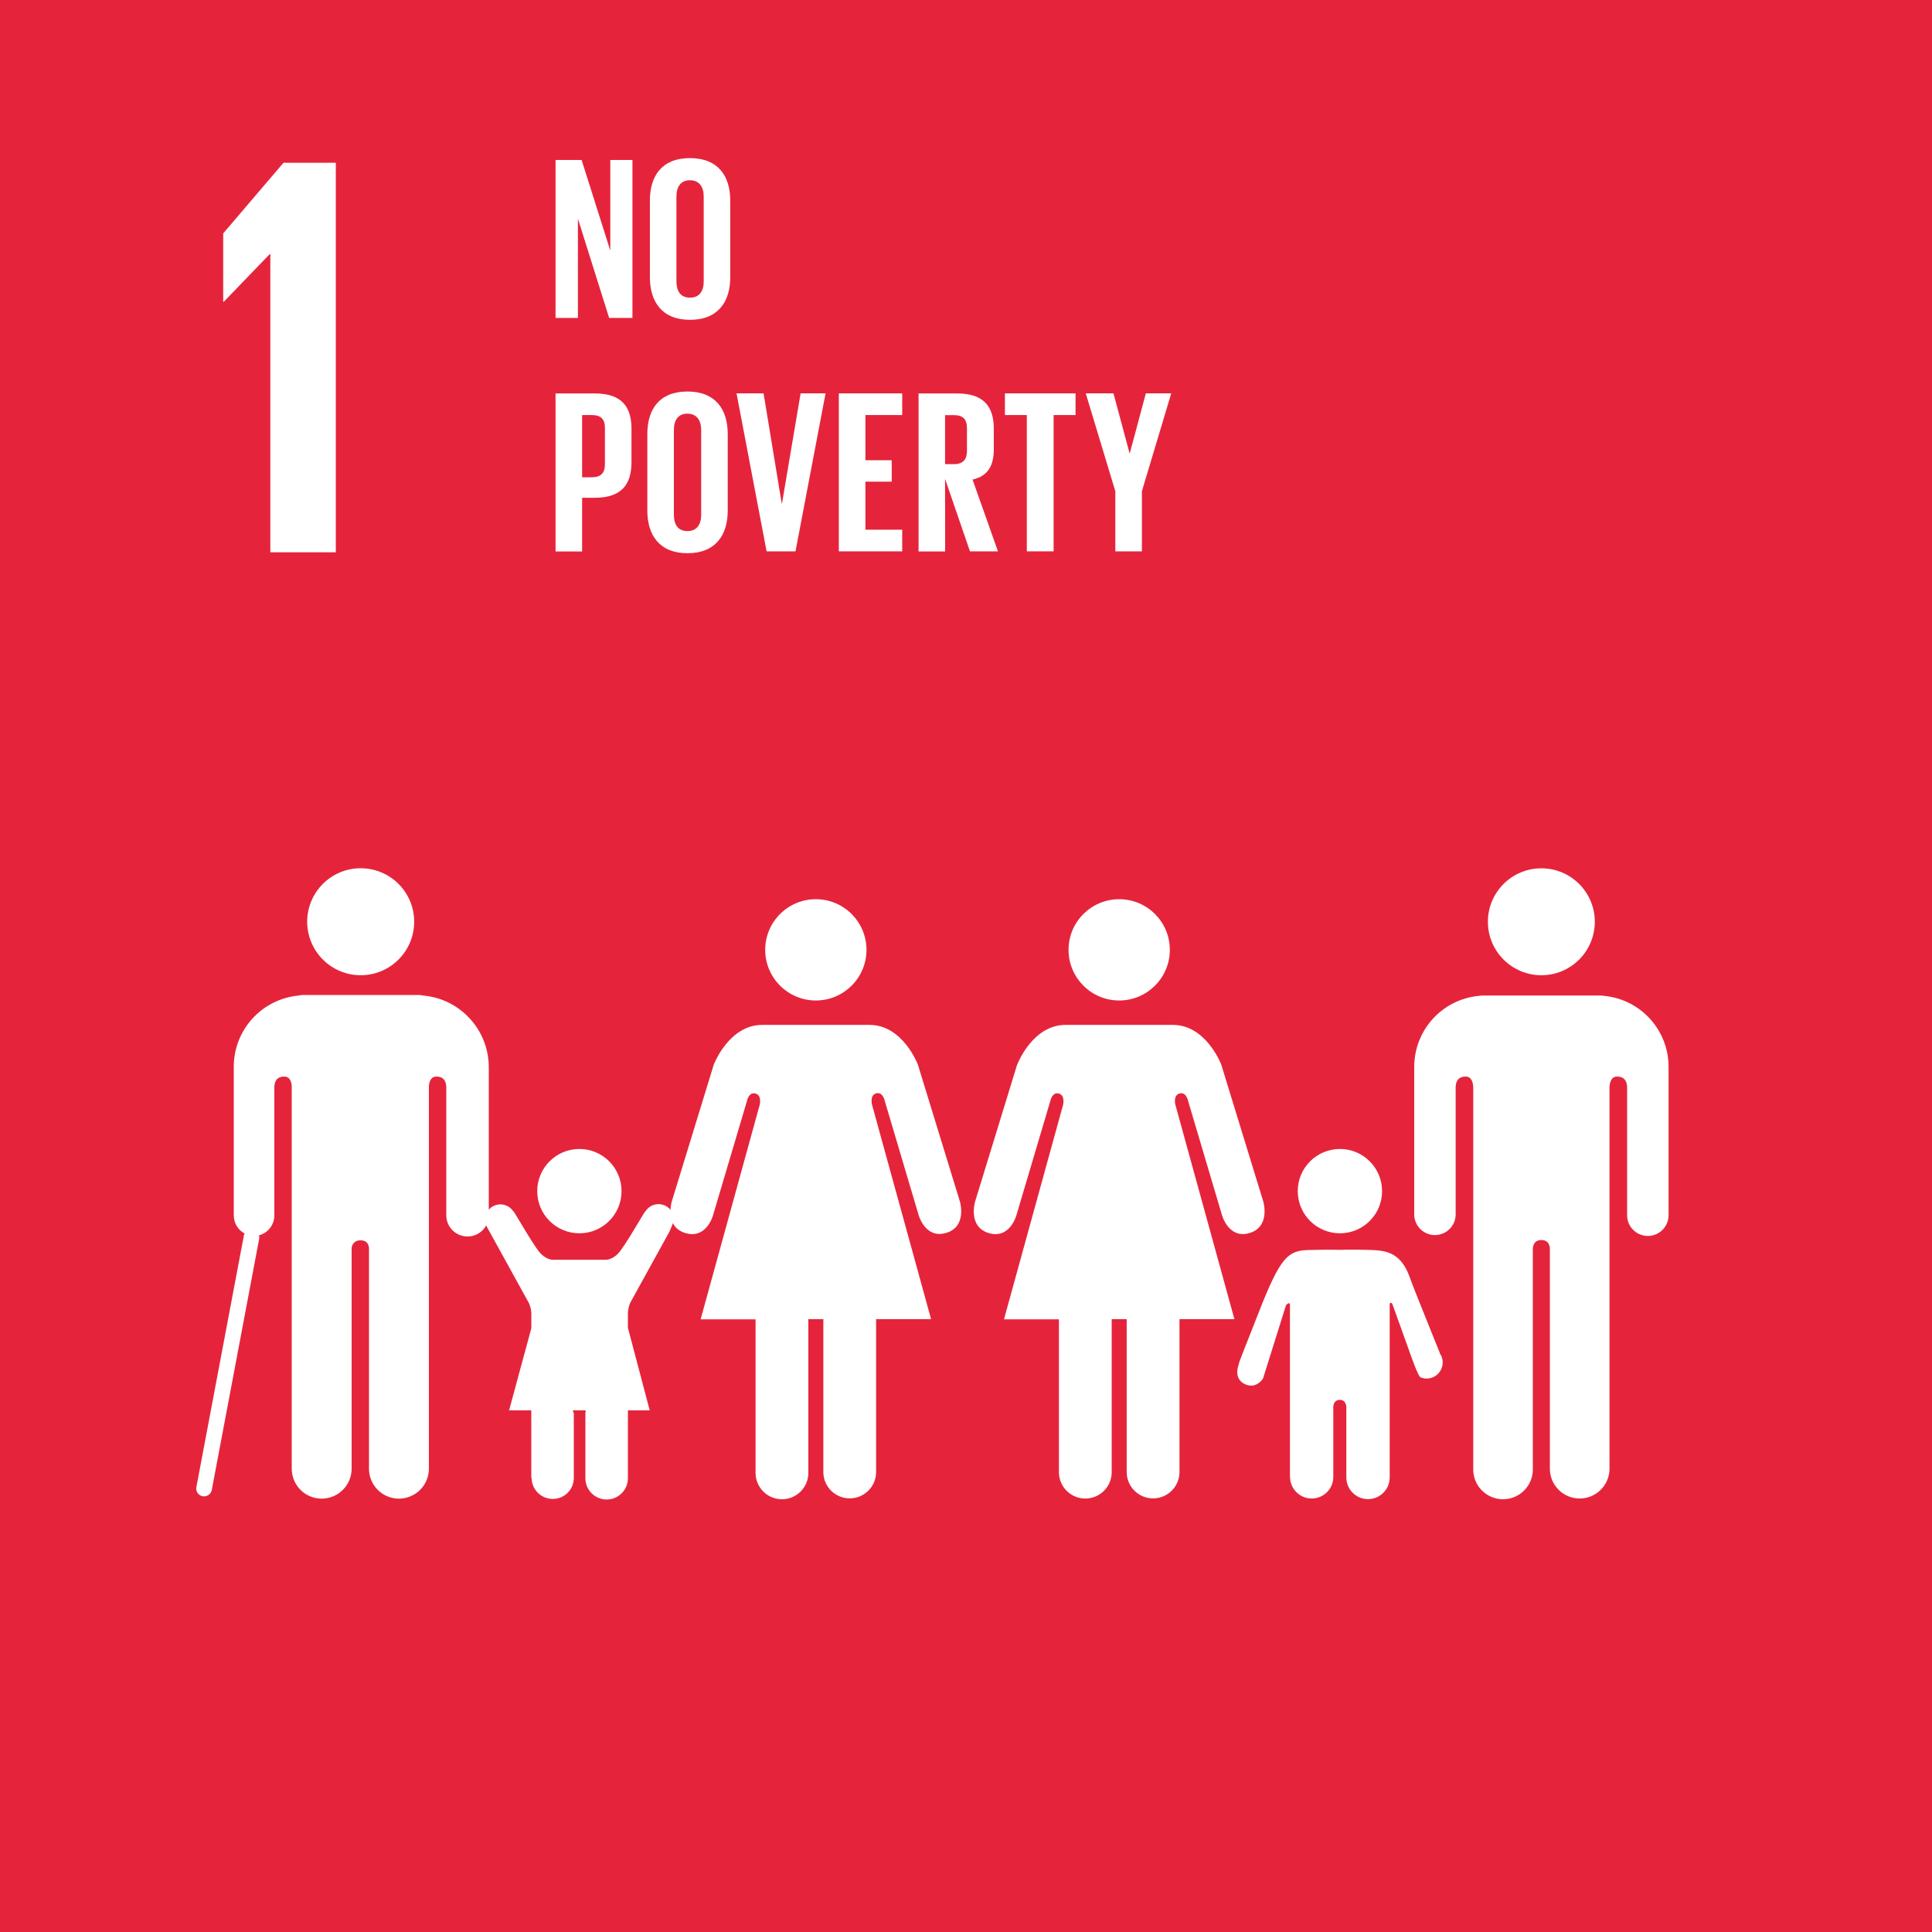
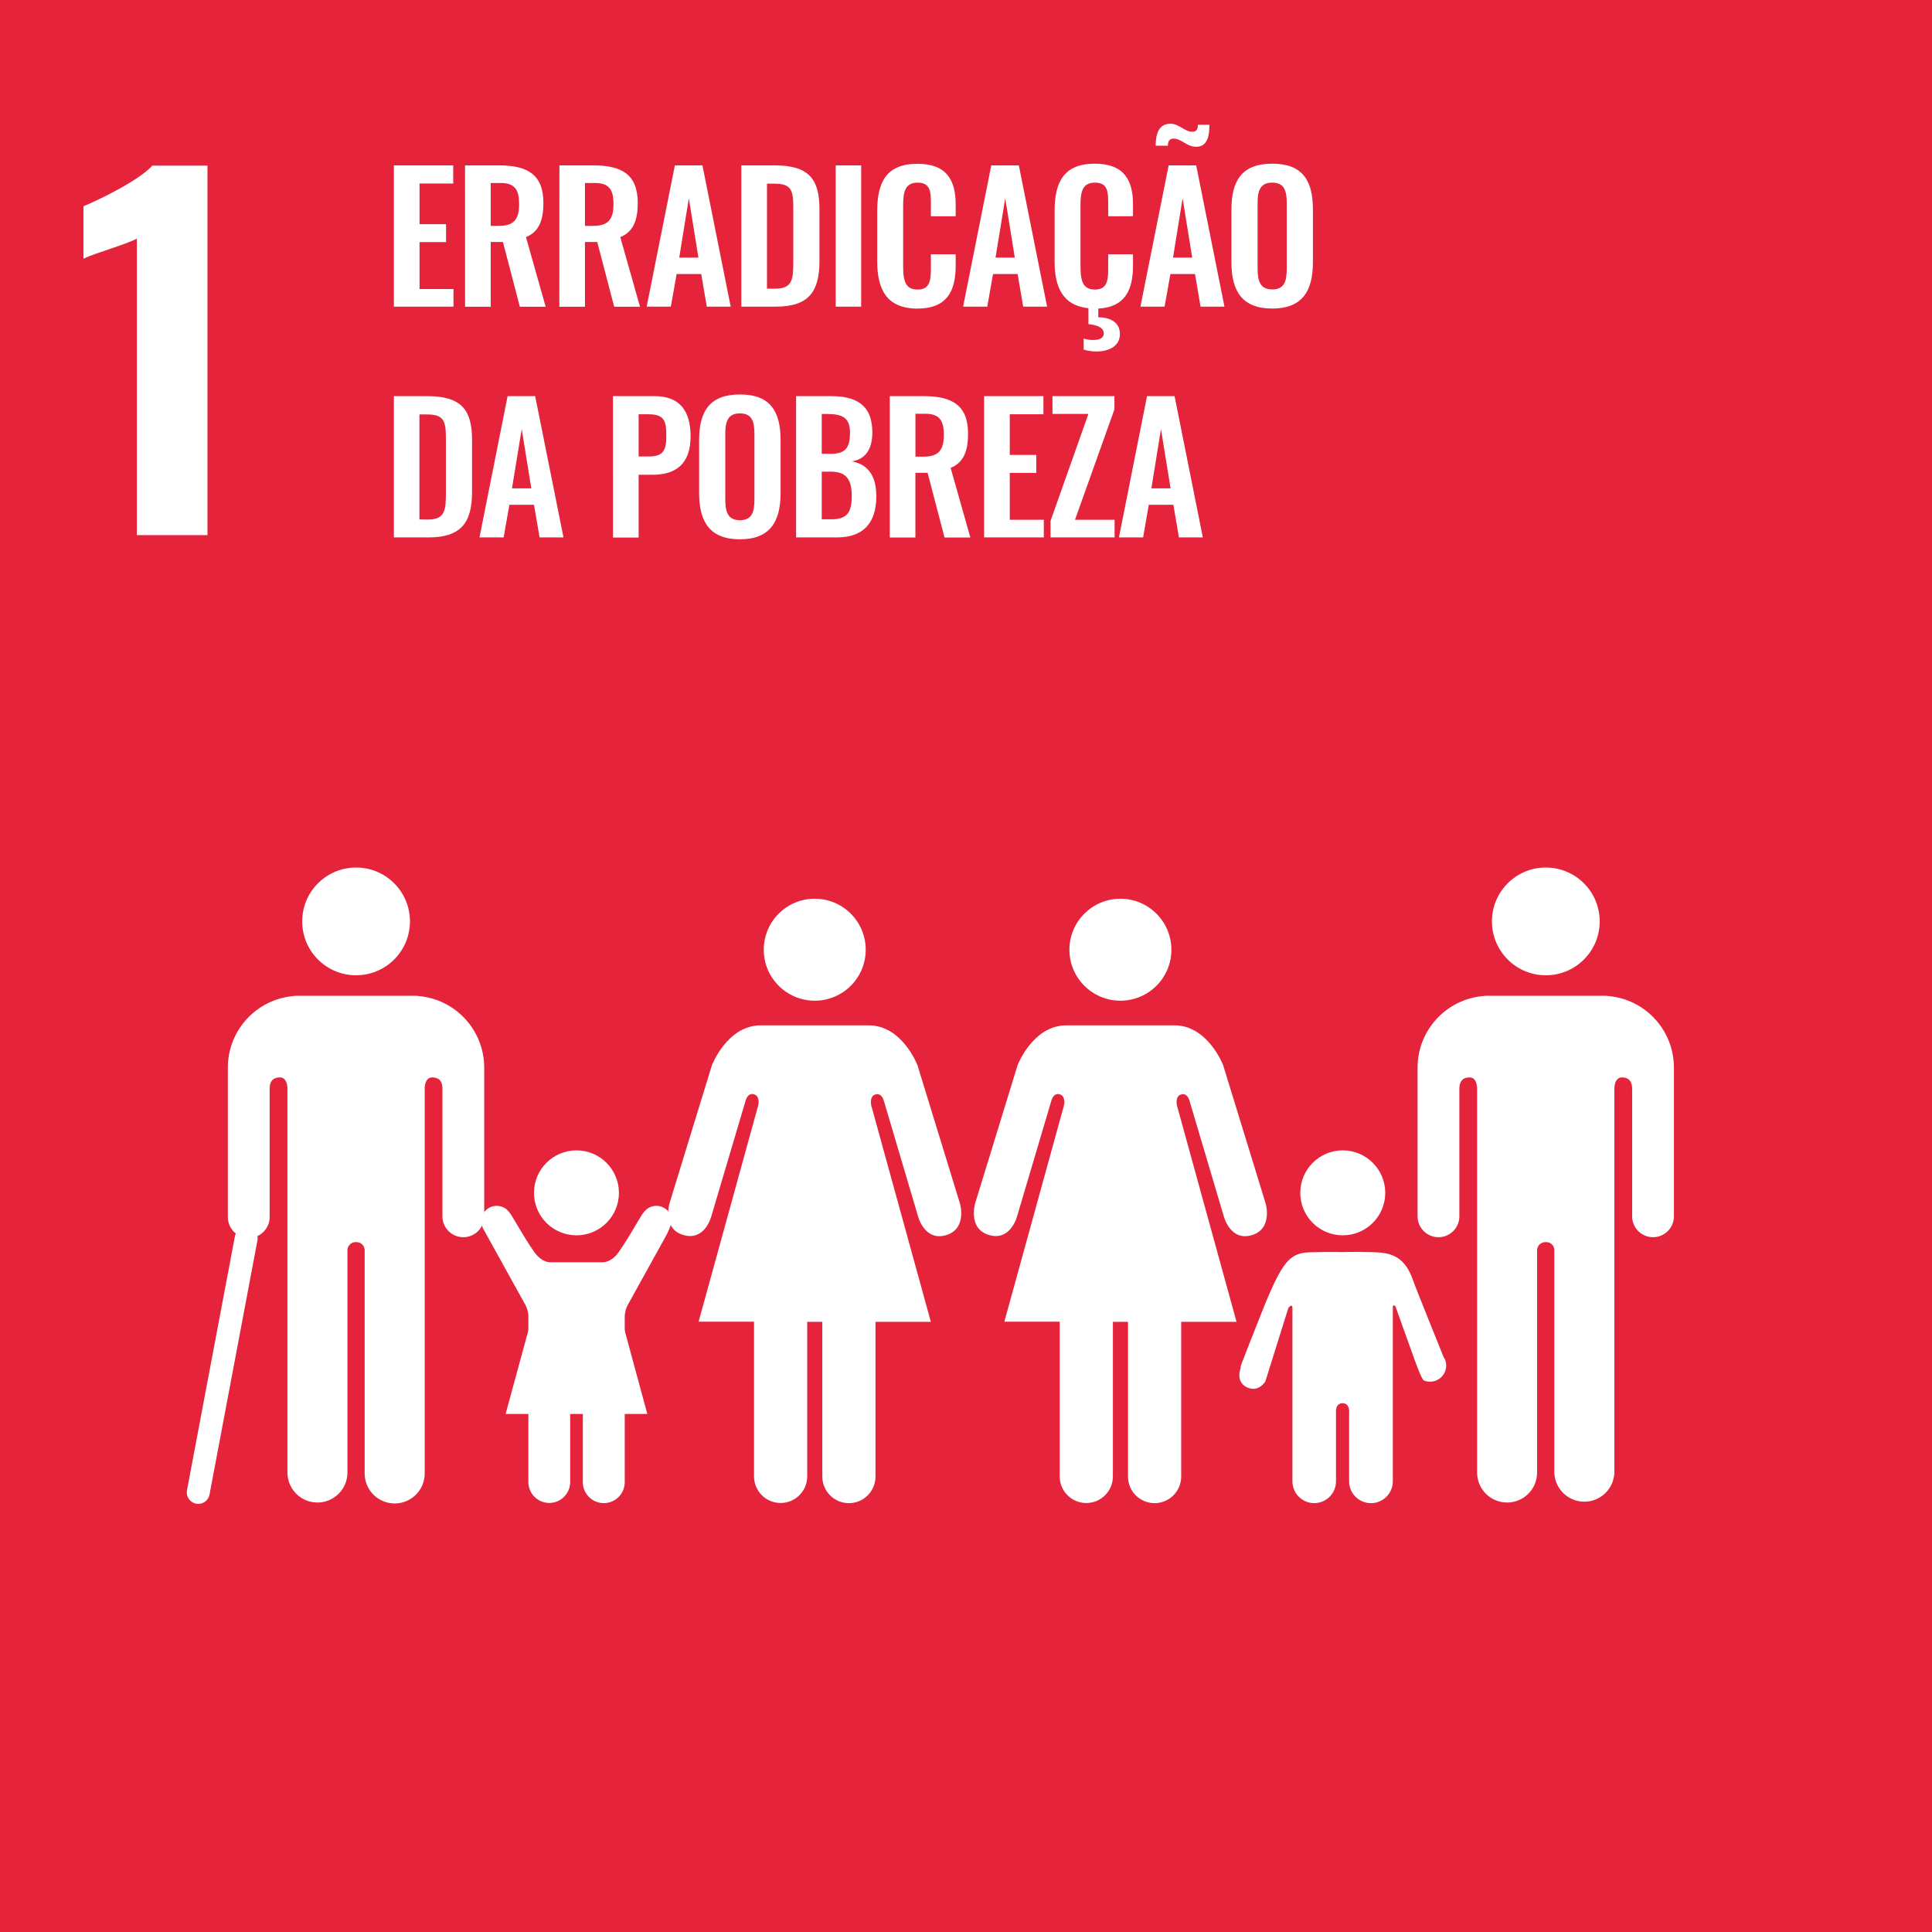
- <svg xmlns="http://www.w3.org/2000/svg" id="Layer_1" data-name="Layer 1" viewBox="0 0 1000 1000">
+ <svg xmlns="http://www.w3.org/2000/svg" viewBox="0 0 720 720">
  <defs>
-     <style>
-       .cls-1 {
-         fill: #e5243b;
-       }
- 
-       .cls-2 {
-         fill: #fff;
-       }
-     </style>
+     <style>.cls-2{fill:#fff}</style>
  </defs>
-   <rect class="cls-1" width="1000" height="1000" />
-   <polygon class="cls-2" points="299.13 113.19 299.13 164.56 287.55 164.56 287.55 82.8 301.04 82.8 315.89 129.72 315.89 82.8 327.35 82.8 327.35 164.56 315.29 164.56 299.13 113.19" />
-   <path class="cls-2" d="M357.12,165.54c14.61,0,20.86-9.41,20.86-22.08V103.91c0-12.8-6.25-22.07-20.86-22.07s-20.74,9.27-20.74,22.07v39.55c0,12.67,6.27,22.08,20.74,22.08m-7-63.81c0-5,2.17-8.43,7-8.43s7.12,3.48,7.12,8.43v43.9c0,5-2.18,8.44-7.12,8.44s-7-3.49-7-8.44Z" />
-   <path class="cls-2" d="M301.3,257.64h6.62c13.88,0,18.94-7,18.94-18.45V222c0-11.46-5.06-18.34-18.94-18.34H287.55v81.77H301.3Zm0-42.81h5.06c4.71,0,6.75,2.18,6.75,6.63v18.8c0,4.48-2,6.77-6.75,6.77H301.3Z" />
-   <path class="cls-2" d="M355.8,286.34c14.61,0,20.87-9.4,20.87-22.06V224.71c0-12.78-6.26-22.06-20.87-22.06s-20.74,9.28-20.74,22.06v39.57c0,12.66,6.27,22.06,20.74,22.06m-7-63.79c0-5,2.16-8.44,7-8.44s7.13,3.49,7.13,8.44v43.89c0,4.95-2.18,8.45-7.13,8.45s-7-3.5-7-8.45Z" />
-   <polygon class="cls-2" points="411.75 285.38 427.31 203.61 414.4 203.61 404.75 260.65 404.62 260.65 395.22 203.61 381.23 203.61 396.79 285.38 411.75 285.38" />
-   <polygon class="cls-2" points="466.98 274.17 447.93 274.17 447.93 249.31 461.55 249.31 461.55 238.22 447.93 238.22 447.93 214.83 466.98 214.83 466.98 203.61 434.18 203.61 434.18 285.38 466.98 285.38 466.98 274.17" />
-   <path class="cls-2" d="M489.16,247.87l12.9,37.51h14.48l-13.15-37.15c7.84-1.8,11-7,11-15.8V222c0-11.46-5.07-18.34-18.94-18.34h-20v81.77h13.76Zm0-33h4.57c4.71,0,6.76,2.18,6.76,6.63v12c0,4.35-2.05,6.75-6.76,6.75h-4.57Z" />
-   <polygon class="cls-2" points="531.48 285.38 545.35 285.38 545.35 214.83 556.69 214.83 556.69 203.61 520.14 203.61 520.14 214.83 531.48 214.83 531.48 285.38" />
-   <polygon class="cls-2" points="577.29 285.38 591.04 285.38 591.04 254.27 606.23 203.61 593.09 203.61 584.78 234.6 584.66 234.6 576.33 203.61 561.99 203.61 577.29 254.27 577.29 285.38" />
-   <polygon class="cls-2" points="139.62 131.52 139.92 131.52 139.92 285.86 173.81 285.86 173.81 84.23 146.74 84.23 115.53 120.81 115.53 156.19 115.83 156.19 139.62 131.52" />
-   <g>
-     <path class="cls-2" d="M770.13,477.09a27.67,27.67,0,1,1,27.7,27.69,27.7,27.7,0,0,1-27.7-27.69" />
-     <path class="cls-2" d="M830.15,515.45a36.89,36.89,0,0,1,33.5,36.77V629a10.73,10.73,0,0,1-21.46,0V563.05c0-2.48-.71-5.82-5.23-5.82-3.13,0-3.78,3.31-3.89,5.42V760.19a15.43,15.43,0,0,1-30.86,0V646.36c0-1.26-.46-4.52-4.38-4.52h0c-3.93,0-4.41,3.26-4.45,4.52V760.19a15.42,15.42,0,1,1-30.83,0V562.65c-.1-2.11-.78-5.42-3.88-5.42-4.54,0-5.23,3.34-5.23,5.82V629A10.73,10.73,0,0,1,732,629V552.22a36.91,36.91,0,0,1,33.55-36.77,15.26,15.26,0,0,1,2-.17H828a16.4,16.4,0,0,1,2.11.17" />
-   </g>
-   <g>
-     <path class="cls-2" d="M605.5,491.63a26.21,26.21,0,1,0-26.19,26.22,26.21,26.21,0,0,0,26.19-26.22" />
-     <path class="cls-2" d="M526.48,551,504.69,622s-3.88,13,7.15,16.25,14.31-9.44,14.31-9.44l17.57-59.21s1-4.56,4.38-3.57,2.14,5.85,2.14,5.85l-30.58,111H548.1v79.47a13.66,13.66,0,0,0,27.31,0V682.79h7.76v79.47a13.67,13.67,0,0,0,27.33,0V682.79h28.43l-30.56-111S607.08,567,610.5,566s4.38,3.57,4.38,3.57l17.57,59.21s3.34,12.69,14.3,9.44S653.9,622,653.9,622L632.11,551s-7.78-20.51-25-20.51H551.53c-17.24,0-25,20.51-25,20.51" />
-   </g>
-   <g>
-     <path class="cls-2" d="M448.49,491.63a26.21,26.21,0,1,0-26.2,26.22,26.22,26.22,0,0,0,26.2-26.22" />
-     <path class="cls-2" d="M369.46,551,347.68,622s-3.9,13,7.14,16.25,14.31-9.44,14.31-9.44l17.57-59.21s.95-4.56,4.38-3.57,2.13,5.85,2.13,5.85l-30.57,111h28.44v79.47a13.66,13.66,0,0,0,27.32,0V682.79h7.76v79.47a13.66,13.66,0,0,0,27.31,0V682.79h28.45l-30.56-111s-1.3-4.87,2.11-5.85,4.39,3.57,4.39,3.57l17.56,59.21s3.34,12.69,14.31,9.44S496.87,622,496.87,622L475.08,551s-7.77-20.51-25-20.51H394.51c-17.23,0-25.05,20.51-25.05,20.51" />
-   </g>
-   <g>
-     <path class="cls-2" d="M693.54,638.35a21.82,21.82,0,1,0-21.82-21.84,21.8,21.8,0,0,0,21.82,21.84" />
-     <path class="cls-2" d="M641.23,706.13c-1.07,2.55-1.94,8,3.18,10.32,6,2.76,9.35-3,9.35-3l11.86-37.83s2.06-2.53,2.06.09v89.05h.05a11.2,11.2,0,0,0,22.39,0V729.57s-.65-5,3.36-5,3.38,5,3.38,5v35.15a11.22,11.22,0,0,0,22.44,0V675.67c0-2.62,1.38-.75,1.38-.75l9.3,25.9s4,11.57,5.28,12.08a8.26,8.26,0,0,0,10.81-4.47,8.16,8.16,0,0,0-.88-8l.08-.08c-.27-.84-13.9-34.26-15.5-38.95-4.92-14.37-13.88-14.24-22.5-14.48s-13.79,0-13.79,0-5.51-.22-16.9.11-15,6.19-27.51,38.46c-1.79,4.65-7.84,19.68-7.92,20.58Z" />
-   </g>
-   <g>
-     <path class="cls-2" d="M186.66,504.78A27.69,27.69,0,1,0,159,477.09,27.72,27.72,0,0,0,186.66,504.78Z" />
-     <path class="cls-2" d="M219.22,515.31A18.06,18.06,0,0,0,217,515h-60.5a13.66,13.66,0,0,0-2,.31A37,37,0,0,0,121,552.22V629a10.66,10.66,0,0,0,5.61,9.46,4.07,4.07,0,0,0-.36.94l-24.6,130.3a4,4,0,0,0,3.22,4.74,3.81,3.81,0,0,0,.75.07,4.05,4.05,0,0,0,4-3.31l24.58-130.3a4,4,0,0,0-.15-1.51A10.62,10.62,0,0,0,142,629V563.05c0-2.48.65-5.82,5.17-5.82,3.12,0,3.83,3.31,3.83,5.42V760.19a15.5,15.5,0,0,0,31,0V646.36a4.3,4.3,0,0,1,4.66-4.36h0c3.93,0,4.33,3.1,4.33,4.36V760.19a15.5,15.5,0,0,0,31,0V562.65c0-2.11.74-5.42,3.83-5.42,4.55,0,5.17,3.34,5.17,5.82V629a11,11,0,0,0,22,0V552.22A37.25,37.25,0,0,0,219.22,515.31Z" />
-   </g>
-   <g>
-     <path class="cls-2" d="M326.16,674.41l20.25-36.75s2.44-5.28,2.44-6.54a8,8,0,0,0-14.72-4.21l-.09,0c-.64.55-10.83,18.63-14.19,22-3.55,3.59-6.74,3.14-6.74,3.14H286.67s-3.2.45-6.74-3.14c-3.4-3.36-13.54-21.47-14.19-22l-.07.06A8,8,0,0,0,251,631.11a14.41,14.41,0,0,0,.78,3.49l21.95,39.81a14.62,14.62,0,0,1,1.29,5.25v7.84L263.5,730H275v35h.15a10.94,10.94,0,0,0,10.94,10.83A10.81,10.81,0,0,0,297,765.14V731.41a1.8,1.8,0,0,1-.38-1.41h6.5a3.39,3.39,0,0,1-.12,1.41v33.73a11,11,0,0,0,22,0V730h11.29L325,687.25v-7.59A15.92,15.92,0,0,1,326.16,674.41Z" />
-     <path class="cls-2" d="M299.88,638.35a21.82,21.82,0,1,0-21.81-21.84A21.8,21.8,0,0,0,299.88,638.35Z" />
+   <path fill="#e5243b" d="M-.11-1.08h720.22v722.16H-.11z" id="goal_background" data-name="goal background" />
+   <g id="ENG_text_graphics" data-name="ENG text &amp; graphics">
+     <path class="cls-2" d="M51 88.93c-4.08 2.21-15.81 5.44-19.89 7.48V76.86c5.44-2.21 20.57-9.52 25.67-15.13h20.54v137.7H51zM146.79 61.63h22.11v6.76h-12.55v15.14h9.88v6.7h-9.88v17.48H169v6.57h-22.21zM173.31 61.63H186c10.53 0 16.51 3.38 16.51 14 0 6.31-1.56 10.73-6.5 12.74l7.34 25.94h-9.62l-6.3-24.12h-4.55v24.12h-9.56zm12.61 22.55c5.53 0 7.54-2.4 7.54-8.06 0-5.33-1.49-7.93-7-7.93h-3.57v16zM208.48 61.63h12.67c10.53 0 16.52 3.38 16.52 14 0 6.31-1.57 10.73-6.51 12.74l7.35 25.94h-9.62l-6.31-24.12H218v24.12h-9.55zm12.61 22.55c5.52 0 7.54-2.4 7.54-8.06 0-5.33-1.5-7.93-7-7.93H218v16zM251.51 61.63h10.27l10.53 52.65h-8.91l-2.08-12.16h-9.16L250 114.28h-9zM260.28 96l-3.57-22.1-3.58 22.1zM276.27 61.63h12.42c12.8 0 16.7 5.13 16.7 16.38v19.17c0 11.57-4 17.1-16.31 17.1h-12.81zm12.55 45.95c6.56 0 6.82-3.51 6.82-10.07V77.36c0-6.31-.65-8.91-6.95-8.91h-2.86v39.13zM311.44 61.63h9.49v52.65h-9.49zM326.91 97.44V78.66c0-10.79 3.44-17.62 15-17.62 10.79 0 14.24 6 14.24 15.15v4.42h-9.23v-4.55c0-4.42-.07-8-4.94-8s-5.4 3.77-5.4 8.58v22.82c0 5.72 1.17 8.45 5.4 8.45 4.74 0 4.94-3.71 4.94-8.39v-4.74h9.23V99c0 9.3-3.12 16-14.24 16-11.56 0-15-7.29-15-17.56zM369.42 61.63h10.27l10.53 52.65h-8.91l-2.08-12.16h-9.16l-2.15 12.16h-9zM378.19 96l-3.57-22.1L371 96zM413 80.61v-4.55c0-4.42-.06-8-4.94-8s-5.39 3.77-5.39 8.58v22.82c0 5.72 1.17 8.45 5.39 8.45 4.75 0 4.94-3.71 4.94-8.39v-4.74h9.23V99c0 8.91-2.86 15.47-12.93 16v3.25c4.81 0 8.06 2.15 8.06 6.18 0 4.61-4.1 6.56-8.84 6.56a16.87 16.87 0 01-4.68-.71v-4.1a11.51 11.51 0 003.51.52c2.27 0 4-.65 4-2.4 0-2.34-2.66-3.19-5.72-3.51v-5.92c-9.62-1-12.61-7.93-12.61-17.42V78.66C393 67.87 396.46 61 408 61c10.79 0 14.23 6 14.23 15.15v4.42zM435.52 61.63h10.27l10.53 52.65h-8.9l-2.08-12.16h-9.17L434 114.28h-9zm2-10c-1.7 0-2.28 1-2.28 2.67h-4.55c0-4.68 1.3-8.19 5.53-8.19 3.18 0 5.33 3 8.12 3 1.5 0 2.08-.91 2.08-2.6h4.29c0 4.09-.71 8.19-4.94 8.19-3.36.04-5.57-3.02-8.23-3.02zM444.3 96l-3.58-22.1-3.57 22.1zM458.92 97.77V78c0-10.66 3.9-17 15.21-17s15.15 6.31 15.15 17v19.77c0 10.59-3.9 17.22-15.15 17.22s-15.21-6.56-15.21-17.22zm20.61 2.23V75.8c0-4.42-.72-7.74-5.4-7.74s-5.46 3.32-5.46 7.74V100c0 4.36.71 7.87 5.46 7.87s5.4-3.47 5.4-7.87zM146.79 147.63h12.42c12.81 0 16.71 5.13 16.71 16.38v19.17c0 11.57-4 17.1-16.32 17.1h-12.81zm12.55 46c6.57 0 6.83-3.51 6.83-10.07v-20.2c0-6.31-.65-8.91-7-8.91h-2.86v39.13zM189.17 147.63h10.27L210 200.28h-8.91L199 188.12h-9.17l-2.14 12.16h-9zM198 182l-3.57-22.1-3.63 22.1zM228.43 147.63h15.47c9.43 0 13.46 5.46 13.46 15 0 10.33-5.59 14.3-14.11 14.3H238v23.4h-9.56zm13.26 22.49c5.27 0 6.63-2 6.63-7.61s-.71-8.12-6.63-8.12H238v15.73zM260.54 183.77V164c0-10.66 3.9-17 15.21-17s15.15 6.31 15.15 17v19.76c0 10.59-3.9 17.22-15.15 17.22s-15.21-6.55-15.21-17.21zm20.61 2.23v-24.2c0-4.42-.72-7.74-5.4-7.74s-5.46 3.32-5.46 7.74V186c0 4.36.72 7.87 5.46 7.87s5.4-3.47 5.4-7.87zM296.68 147.63h13c9.23 0 15.41 3.12 15.41 13.52 0 6.43-2.67 10-7.61 10.79 6.18 1.17 9.1 5.59 9.1 13 0 10.07-4.94 15.34-14.69 15.34h-15.21zm12.87 21.51c5.72 0 7.22-2.53 7.22-7.86 0-5.59-2.73-7-8.58-7h-1.95v14.82zm.39 24.38c5.85 0 7.48-2.73 7.48-8.65 0-6.24-2.08-9.1-7.8-9.1h-3.38v17.75zM331.59 147.63h12.67c10.53 0 16.51 3.38 16.51 14 0 6.31-1.56 10.73-6.5 12.74l7.35 25.94H352l-6.31-24.12h-4.55v24.12h-9.55zm12.61 22.55c5.52 0 7.54-2.4 7.54-8.06 0-5.33-1.5-7.93-7-7.93h-3.58v16zM366.75 147.63h22.1v6.76h-12.54v15.14h9.88v6.7h-9.88v17.48H389v6.57h-22.25zM391.51 194.1l14.11-39.84h-13.39v-6.63h23.08v4.94l-14.69 41.14h14.75v6.57h-23.86zM427.46 147.63h10.27l10.53 52.65h-8.9l-2.08-12.16h-9.17L426 200.28h-9zm8.78 34.37l-3.58-22.1-3.58 22.1zM556 343.38a20.08 20.08 0 1120.1 20.08 20.09 20.09 0 01-20.1-20.08M599.51 371.21a26.76 26.76 0 0124.31 26.67v55.68a7.79 7.79 0 01-15.57 0v-47.82c0-1.79-.52-4.22-3.8-4.22-2.26 0-2.74 2.4-2.82 3.93v143.32a11.2 11.2 0 01-22.39 0v-82.59a3 3 0 00-3.17-3.28 3.09 3.09 0 00-3.24 3.28v82.59a11.18 11.18 0 11-22.36 0V405.45c-.07-1.53-.56-3.93-2.81-3.93-3.3 0-3.8 2.43-3.8 4.22v47.82a7.79 7.79 0 01-15.57 0v-55.68a26.77 26.77 0 0124.34-26.67 10.79 10.79 0 011.47-.12H598a11.58 11.58 0 011.52.12M436.54 353.93a19 19 0 10-19 19 19 19 0 0019-19M379.21 397l-15.81 51.47s-2.81 9.44 5.19 11.79 10.41-6.85 10.41-6.85l12.75-43s.69-3.31 3.17-2.59 1.56 4.25 1.56 4.25l-22.19 80.49h20.63v57.66a9.91 9.91 0 0019.82 0v-57.61h5.63v57.66a9.91 9.91 0 0019.82 0v-57.66h20.63l-22.17-80.49s-.94-3.54 1.54-4.25 3.18 2.59 3.18 2.59l12.75 43s2.42 9.21 10.37 6.85 5.19-11.79 5.19-11.79L455.84 397s-5.64-14.88-18.16-14.88h-40.3c-12.51 0-18.17 14.88-18.17 14.88M322.63 353.93a19 19 0 10-19 19 19 19 0 0019-19M265.3 397l-15.8 51.46s-2.83 9.44 5.18 11.79 10.37-6.85 10.37-6.85l12.75-43s.7-3.31 3.18-2.59 1.55 4.25 1.55 4.25l-22.18 80.49H281v57.66a9.91 9.91 0 0019.82 0v-57.6h5.63v57.66a9.91 9.91 0 0019.82 0v-57.66h20.63l-22.17-80.49s-.94-3.54 1.54-4.25 3.18 2.59 3.18 2.59l12.73 43s2.43 9.21 10.39 6.85 5.18-11.79 5.18-11.79L341.92 397s-5.63-14.88-18.15-14.88h-40.3C271 382.13 265.3 397 265.3 397M500.41 460.37a15.83 15.83 0 10-15.83-15.84 15.81 15.81 0 0015.83 15.84M462.46 509.55c-.78 1.85-1.41 5.78 2.3 7.49 4.36 2 6.79-2.21 6.79-2.21l8.6-27.45s1.5-1.83 1.5.07v64.6a8.12 8.12 0 0016.24 0v-25.49s-.47-3.61 2.43-3.61 2.46 3.61 2.46 3.61v25.49a8.14 8.14 0 0016.28 0v-64.6c0-1.9 1-.55 1-.55l6.74 18.79s2.93 8.4 3.83 8.77a6 6 0 007.85-3.24 5.93 5.93 0 00-.64-5.78v-.06c-.19-.61-10.08-24.85-11.24-28.26-3.57-10.42-10.07-10.33-16.32-10.5s-10 0-10 0-4-.16-12.26.08-10.85 4.49-20 27.9c-1.3 3.37-5.69 14.28-5.75 14.94zM152.78 343.38a20.08 20.08 0 10-20.1 20.08 20.09 20.09 0 0020.1-20.08M109.23 371.21a26.78 26.78 0 00-24.32 26.67v55.68a7.79 7.79 0 0015.58 0v-47.82c0-1.79.52-4.22 3.8-4.22 2.27 0 2.74 2.4 2.83 3.93v143.32a11.18 11.18 0 1022.36 0v-82.59a3.07 3.07 0 013.2-3.28 3.06 3.06 0 013.22 3.28v82.59a11.19 11.19 0 1022.37 0V405.45c.06-1.53.57-3.93 2.82-3.93 3.3 0 3.79 2.43 3.79 4.22v47.82a7.79 7.79 0 0015.57 0v-55.68a26.76 26.76 0 00-24.33-26.67 10.79 10.79 0 00-1.47-.12h-43.9a11.46 11.46 0 00-1.53.12" />
+     <path class="cls-2" d="M73.89 560.46a4.34 4.34 0 01-.8-.08 4.28 4.28 0 01-3.41-5l17.84-94.53a4.27 4.27 0 118.39 1.58L78.08 557a4.28 4.28 0 01-4.19 3.46zM190 452.08a5.77 5.77 0 00-10.66 3 10.51 10.51 0 00.57 2.54l16 28.88a10.28 10.28 0 011 3.81v62a7.79 7.79 0 1015.58 0v-24.42s-.44-3.46 2.36-3.46 2.35 3.46 2.35 3.46v24.47a7.81 7.81 0 0015.62 0v-62a10.28 10.28 0 011-3.81l14.75-26.67s1.8-3.83 1.8-4.75a5.77 5.77 0 00-5.77-5.75 5.7 5.7 0 00-4.88 2.71h-.07c-.46.4-7.85 13.56-10.28 16-2.59 2.59-4.89 2.31-4.89 2.31h-19.24s-2.33.28-4.9-2.31-9.82-15.6-10.29-16z" />
+     <path class="cls-2" d="M214.82 460.37A15.83 15.83 0 10199 444.53a15.82 15.82 0 0015.83 15.84M214.84 482.59l17.9 13.05 8.5 31.31h-52.81l8.52-31.31 17.89-13.05z" />
  </g>
</svg>
